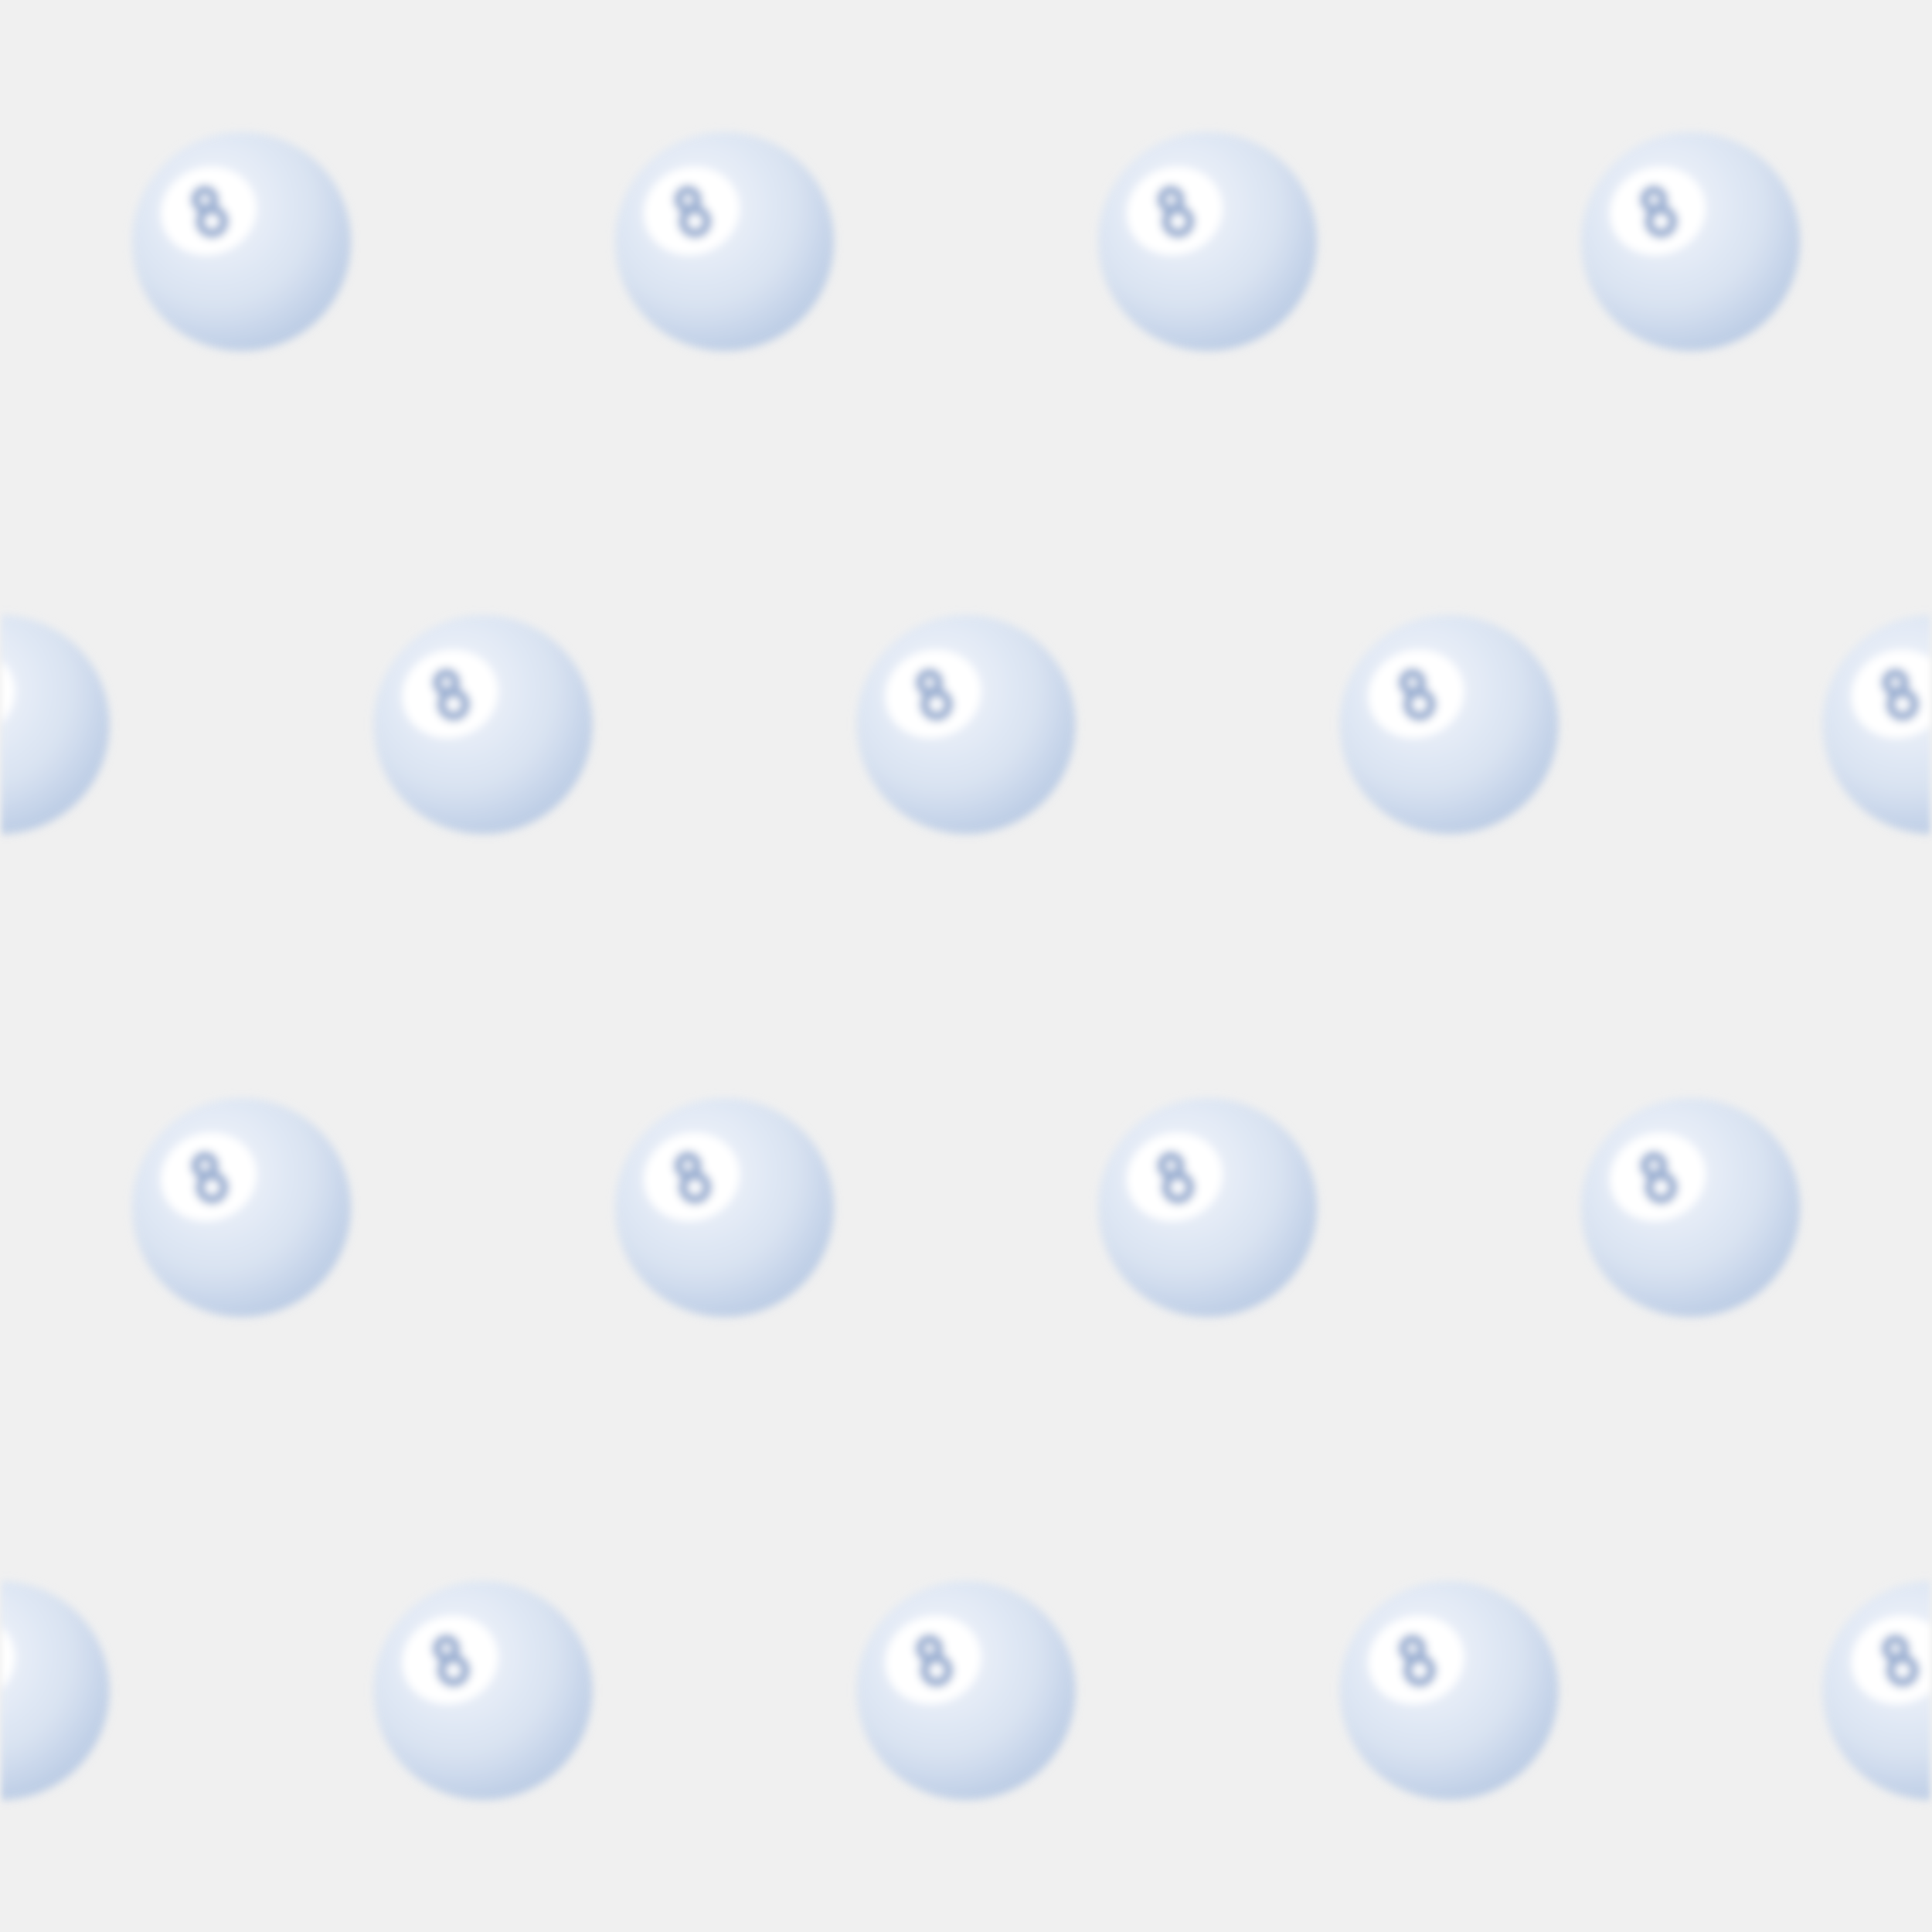
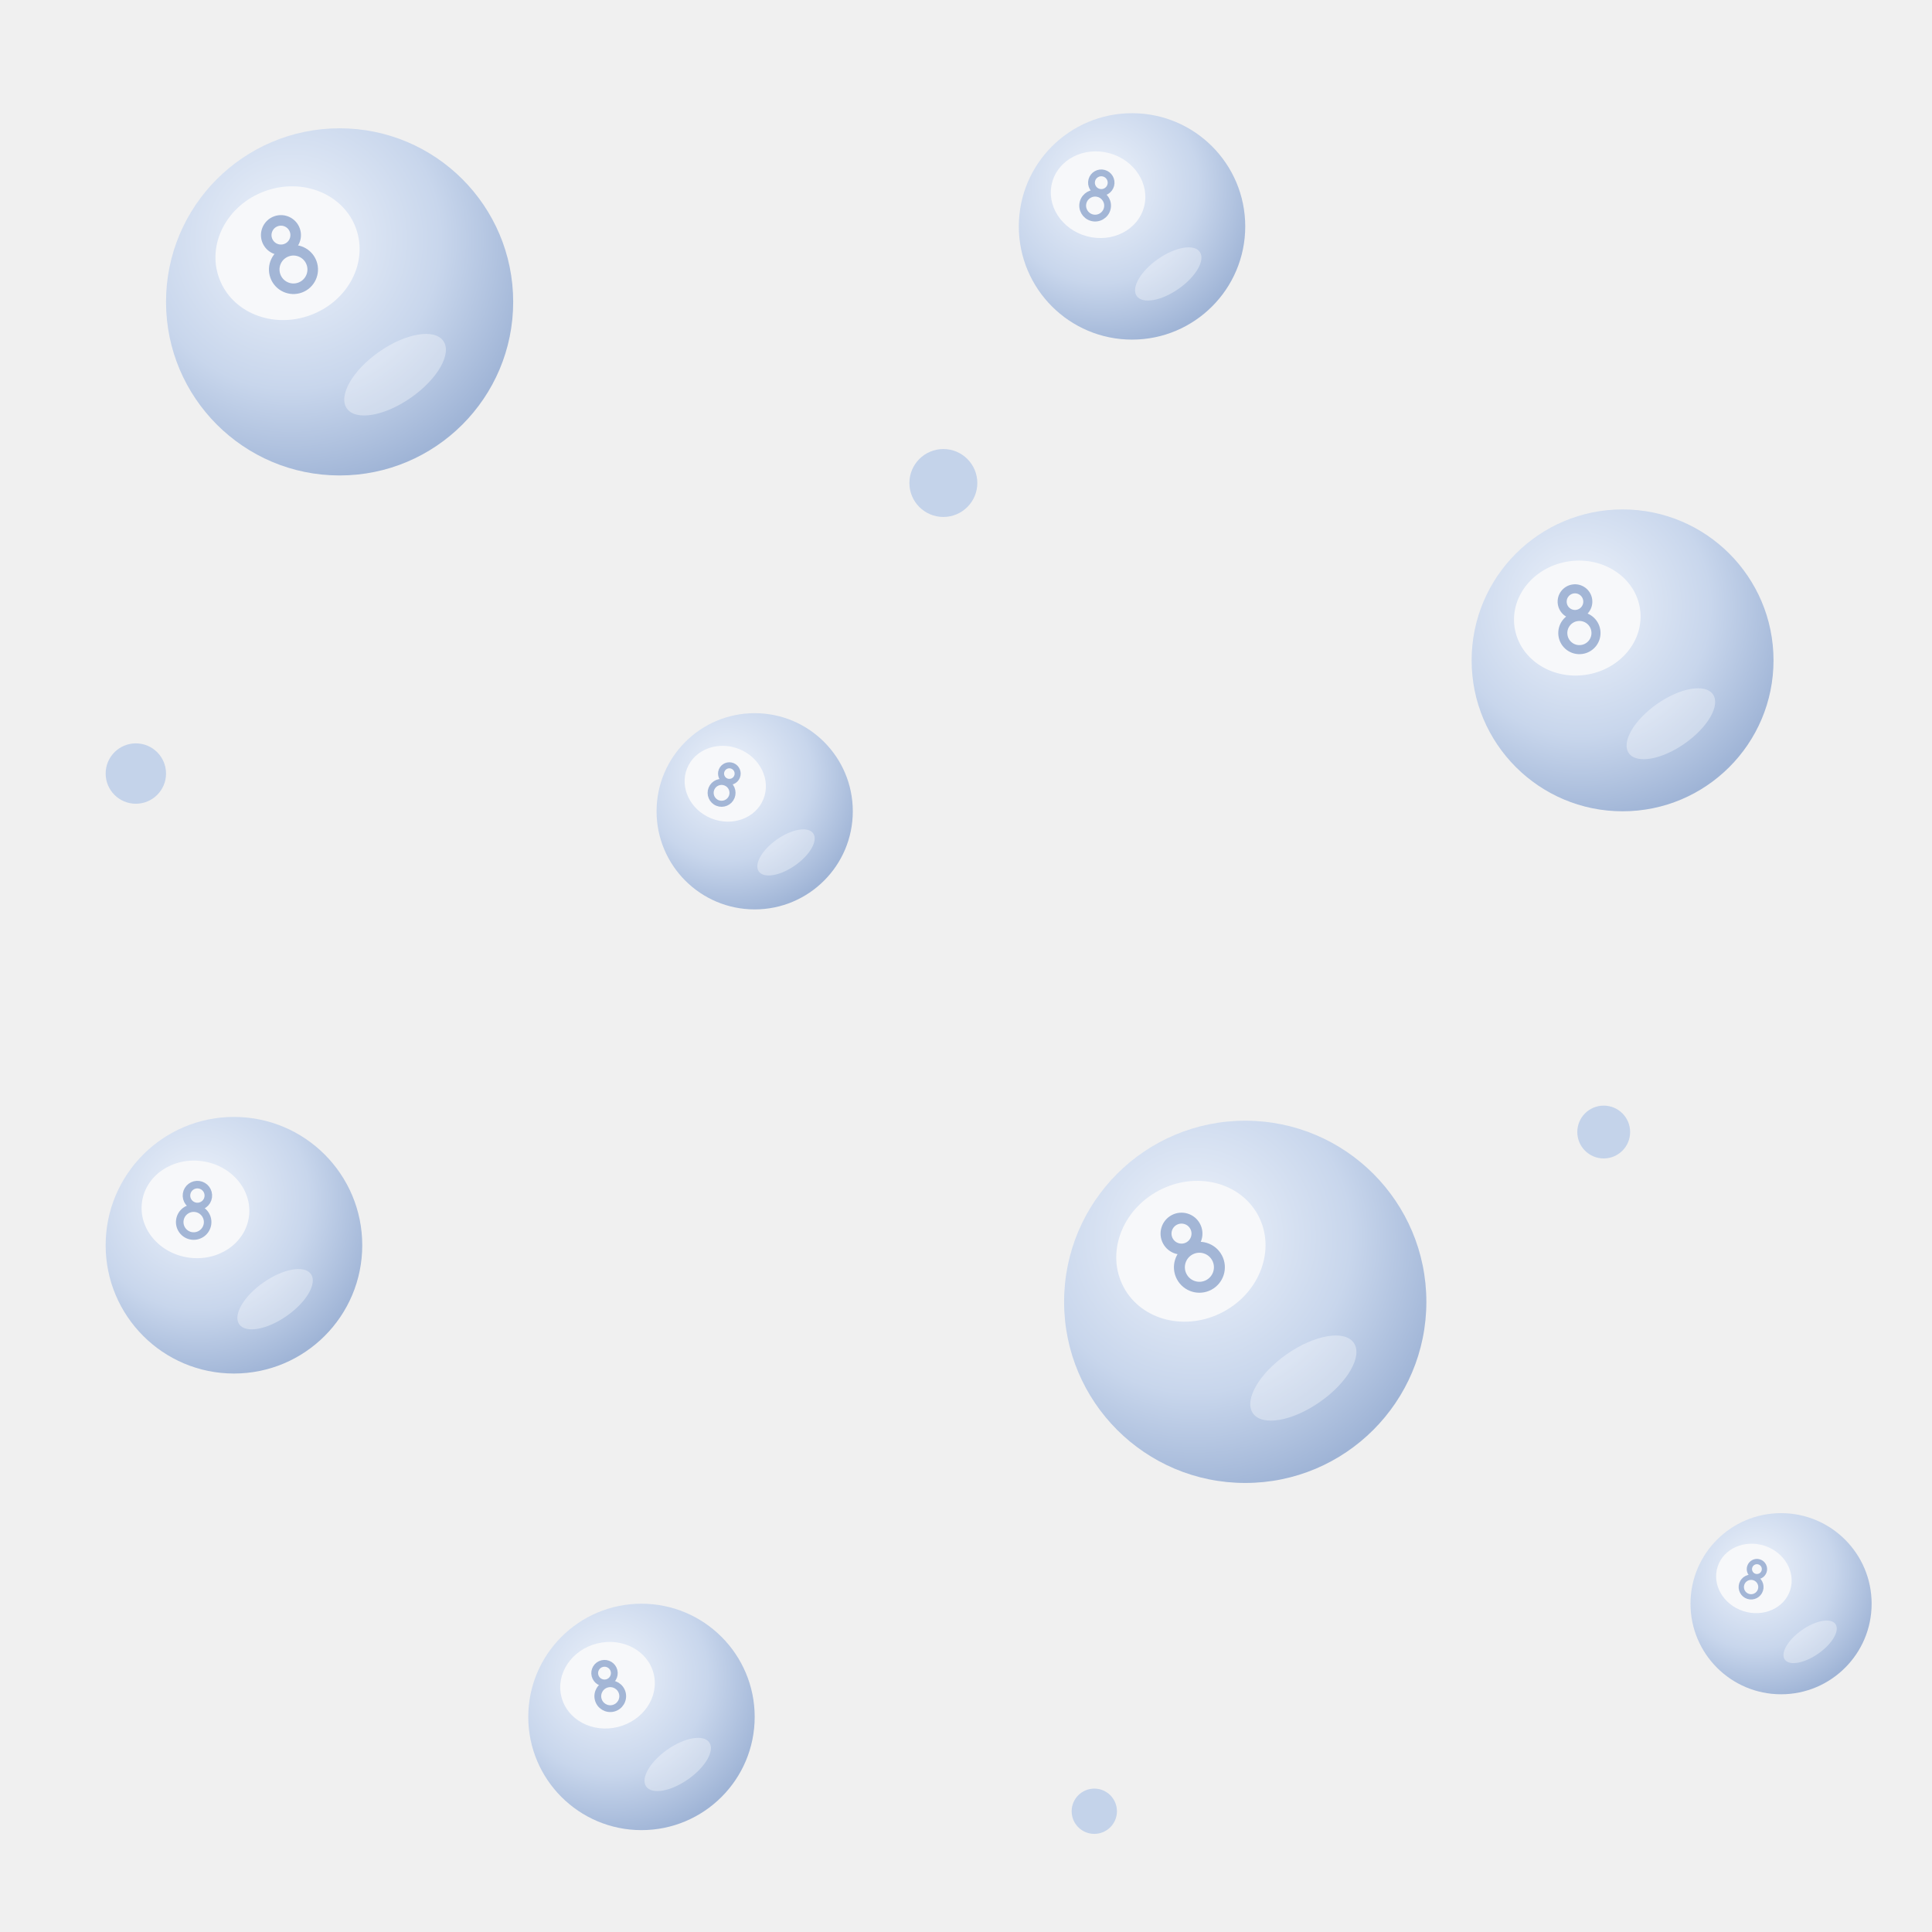
<svg xmlns="http://www.w3.org/2000/svg" width="512" height="512" viewBox="0 0 512 512">
-   <defs>
-     <radialGradient id="patternBall" cx="0.38" cy="0.34" r="0.7">
-       <stop offset="0" stop-color="#F3F6FC" />
-       <stop offset="0.65" stop-color="#D8E2F1" />
-       <stop offset="1" stop-color="#BACBE4" />
-     </radialGradient>
-     <filter id="soft" x="-5%" y="-5%" width="110%" height="110%">
-       <feGaussianBlur stdDeviation="1.1" />
-     </filter>
-   </defs>
-   <g filter="url(#soft)">
-     <circle cx="64.0" cy="64.0" r="29" fill="url(#patternBall)" />
-     <g transform="translate(55.3 55.9) rotate(-18)">
-       <ellipse rx="12.8" ry="11.6" fill="#FFFFFF" />
-       <circle cy="-3.2" r="2.5" fill="none" stroke="#9CB1D3" stroke-width="2.6" />
-       <circle cy="2.9" r="3.2" fill="none" stroke="#9CB1D3" stroke-width="2.6" />
-     </g>
-     <circle cx="192.0" cy="64.0" r="29" fill="url(#patternBall)" />
-     <g transform="translate(183.3 55.9) rotate(-18)">
-       <ellipse rx="12.8" ry="11.6" fill="#FFFFFF" />
-       <circle cy="-3.2" r="2.5" fill="none" stroke="#9CB1D3" stroke-width="2.6" />
-       <circle cy="2.9" r="3.2" fill="none" stroke="#9CB1D3" stroke-width="2.6" />
-     </g>
-     <circle cx="320.0" cy="64.0" r="29" fill="url(#patternBall)" />
-     <g transform="translate(311.3 55.9) rotate(-18)">
-       <ellipse rx="12.8" ry="11.6" fill="#FFFFFF" />
-       <circle cy="-3.2" r="2.5" fill="none" stroke="#9CB1D3" stroke-width="2.6" />
-       <circle cy="2.9" r="3.2" fill="none" stroke="#9CB1D3" stroke-width="2.6" />
-     </g>
-     <circle cx="448.0" cy="64.0" r="29" fill="url(#patternBall)" />
-     <g transform="translate(439.3 55.9) rotate(-18)">
-       <ellipse rx="12.8" ry="11.6" fill="#FFFFFF" />
-       <circle cy="-3.2" r="2.5" fill="none" stroke="#9CB1D3" stroke-width="2.6" />
-       <circle cy="2.9" r="3.2" fill="none" stroke="#9CB1D3" stroke-width="2.6" />
-     </g>
-     <circle cx="128.0" cy="192.0" r="29" fill="url(#patternBall)" />
-     <g transform="translate(119.3 183.9) rotate(-18)">
-       <ellipse rx="12.8" ry="11.6" fill="#FFFFFF" />
-       <circle cy="-3.2" r="2.5" fill="none" stroke="#9CB1D3" stroke-width="2.6" />
-       <circle cy="2.9" r="3.2" fill="none" stroke="#9CB1D3" stroke-width="2.6" />
-     </g>
-     <circle cx="256.0" cy="192.0" r="29" fill="url(#patternBall)" />
-     <g transform="translate(247.3 183.9) rotate(-18)">
-       <ellipse rx="12.8" ry="11.6" fill="#FFFFFF" />
-       <circle cy="-3.2" r="2.5" fill="none" stroke="#9CB1D3" stroke-width="2.6" />
-       <circle cy="2.9" r="3.2" fill="none" stroke="#9CB1D3" stroke-width="2.6" />
-     </g>
-     <circle cx="384.0" cy="192.0" r="29" fill="url(#patternBall)" />
-     <g transform="translate(375.3 183.9) rotate(-18)">
-       <ellipse rx="12.8" ry="11.6" fill="#FFFFFF" />
-       <circle cy="-3.2" r="2.5" fill="none" stroke="#9CB1D3" stroke-width="2.6" />
-       <circle cy="2.9" r="3.2" fill="none" stroke="#9CB1D3" stroke-width="2.6" />
-     </g>
-     <circle cx="0.0" cy="192.0" r="29" fill="url(#patternBall)" />
-     <g transform="translate(-8.7 183.9) rotate(-18)">
-       <ellipse rx="12.8" ry="11.6" fill="#FFFFFF" />
-       <circle cy="-3.2" r="2.5" fill="none" stroke="#9CB1D3" stroke-width="2.6" />
-       <circle cy="2.9" r="3.2" fill="none" stroke="#9CB1D3" stroke-width="2.6" />
-     </g>
-     <circle cx="512.0" cy="192.0" r="29" fill="url(#patternBall)" />
-     <g transform="translate(503.3 183.9) rotate(-18)">
-       <ellipse rx="12.8" ry="11.6" fill="#FFFFFF" />
-       <circle cy="-3.2" r="2.5" fill="none" stroke="#9CB1D3" stroke-width="2.6" />
-       <circle cy="2.9" r="3.2" fill="none" stroke="#9CB1D3" stroke-width="2.6" />
-     </g>
-     <circle cx="64.0" cy="320.0" r="29" fill="url(#patternBall)" />
-     <g transform="translate(55.3 311.9) rotate(-18)">
-       <ellipse rx="12.8" ry="11.6" fill="#FFFFFF" />
-       <circle cy="-3.2" r="2.5" fill="none" stroke="#9CB1D3" stroke-width="2.6" />
-       <circle cy="2.9" r="3.2" fill="none" stroke="#9CB1D3" stroke-width="2.6" />
-     </g>
-     <circle cx="192.0" cy="320.0" r="29" fill="url(#patternBall)" />
-     <g transform="translate(183.3 311.9) rotate(-18)">
-       <ellipse rx="12.8" ry="11.6" fill="#FFFFFF" />
-       <circle cy="-3.2" r="2.5" fill="none" stroke="#9CB1D3" stroke-width="2.6" />
-       <circle cy="2.9" r="3.2" fill="none" stroke="#9CB1D3" stroke-width="2.6" />
-     </g>
-     <circle cx="320.0" cy="320.0" r="29" fill="url(#patternBall)" />
-     <g transform="translate(311.3 311.9) rotate(-18)">
-       <ellipse rx="12.8" ry="11.6" fill="#FFFFFF" />
-       <circle cy="-3.2" r="2.5" fill="none" stroke="#9CB1D3" stroke-width="2.6" />
-       <circle cy="2.9" r="3.2" fill="none" stroke="#9CB1D3" stroke-width="2.6" />
-     </g>
-     <circle cx="448.0" cy="320.0" r="29" fill="url(#patternBall)" />
-     <g transform="translate(439.3 311.9) rotate(-18)">
-       <ellipse rx="12.8" ry="11.6" fill="#FFFFFF" />
-       <circle cy="-3.2" r="2.5" fill="none" stroke="#9CB1D3" stroke-width="2.6" />
-       <circle cy="2.9" r="3.2" fill="none" stroke="#9CB1D3" stroke-width="2.6" />
-     </g>
-     <circle cx="128.0" cy="448.0" r="29" fill="url(#patternBall)" />
-     <g transform="translate(119.3 439.9) rotate(-18)">
-       <ellipse rx="12.8" ry="11.6" fill="#FFFFFF" />
-       <circle cy="-3.2" r="2.5" fill="none" stroke="#9CB1D3" stroke-width="2.6" />
-       <circle cy="2.9" r="3.2" fill="none" stroke="#9CB1D3" stroke-width="2.6" />
-     </g>
-     <circle cx="256.0" cy="448.0" r="29" fill="url(#patternBall)" />
-     <g transform="translate(247.3 439.9) rotate(-18)">
-       <ellipse rx="12.8" ry="11.6" fill="#FFFFFF" />
-       <circle cy="-3.2" r="2.5" fill="none" stroke="#9CB1D3" stroke-width="2.6" />
-       <circle cy="2.9" r="3.2" fill="none" stroke="#9CB1D3" stroke-width="2.6" />
-     </g>
-     <circle cx="384.0" cy="448.0" r="29" fill="url(#patternBall)" />
-     <g transform="translate(375.3 439.9) rotate(-18)">
-       <ellipse rx="12.8" ry="11.6" fill="#FFFFFF" />
-       <circle cy="-3.2" r="2.5" fill="none" stroke="#9CB1D3" stroke-width="2.6" />
-       <circle cy="2.9" r="3.2" fill="none" stroke="#9CB1D3" stroke-width="2.6" />
-     </g>
-     <circle cx="0.0" cy="448.0" r="29" fill="url(#patternBall)" />
-     <g transform="translate(-8.7 439.9) rotate(-18)">
-       <ellipse rx="12.8" ry="11.6" fill="#FFFFFF" />
-       <circle cy="-3.2" r="2.5" fill="none" stroke="#9CB1D3" stroke-width="2.6" />
-       <circle cy="2.9" r="3.2" fill="none" stroke="#9CB1D3" stroke-width="2.6" />
-     </g>
-     <circle cx="512.0" cy="448.0" r="29" fill="url(#patternBall)" />
-     <g transform="translate(503.3 439.9) rotate(-18)">
-       <ellipse rx="12.8" ry="11.6" fill="#FFFFFF" />
-       <circle cy="-3.2" r="2.5" fill="none" stroke="#9CB1D3" stroke-width="2.6" />
-       <circle cy="2.9" r="3.2" fill="none" stroke="#9CB1D3" stroke-width="2.6" />
-     </g>
+   <radialGradient id="pb0" cx="0.36" cy="0.32" r="0.72">
+     <stop offset="0" stop-color="#EEF3FB" />
+     <stop offset="0.6" stop-color="#C8D6EC" />
+     <stop offset="1" stop-color="#9FB4D6" />
+   </radialGradient>
+   <circle cx="90" cy="80" r="46" fill="url(#pb0)" />
+   <g transform="translate(76.2 67.1) rotate(-20)">
+     <ellipse rx="19.3" ry="17.5" fill="#F7F8FA" />
+     <circle cy="-5.1" r="3.9" fill="none" stroke="#A3B6D6" stroke-width="2.8" />
+     <circle cy="4.6" r="5.1" fill="none" stroke="#A3B6D6" stroke-width="2.8" />
  </g>
+   <ellipse cx="104.7" cy="99.3" rx="15.6" ry="7.4" fill="#FFFFFF" opacity="0.35" transform="rotate(-35 104.7 99.3)" />
+   <radialGradient id="pb1" cx="0.36" cy="0.32" r="0.72">
+     <stop offset="0" stop-color="#EEF3FB" />
+     <stop offset="0.6" stop-color="#C8D6EC" />
+     <stop offset="1" stop-color="#9FB4D6" />
+   </radialGradient>
+   <circle cx="300" cy="60" r="30" fill="url(#pb1)" />
+   <g transform="translate(291.0 51.6) rotate(15)">
+     <ellipse rx="12.6" ry="11.4" fill="#F7F8FA" />
+     <circle cy="-3.3" r="2.6" fill="none" stroke="#A3B6D6" stroke-width="1.8" />
+     <circle cy="3.0" r="3.3" fill="none" stroke="#A3B6D6" stroke-width="1.8" />
+   </g>
+   <ellipse cx="309.6" cy="72.6" rx="10.2" ry="4.8" fill="#FFFFFF" opacity="0.35" transform="rotate(-35 309.6 72.6)" />
+   <radialGradient id="pb2" cx="0.36" cy="0.32" r="0.72">
+     <stop offset="0" stop-color="#EEF3FB" />
+     <stop offset="0.6" stop-color="#C8D6EC" />
+     <stop offset="1" stop-color="#9FB4D6" />
+   </radialGradient>
+   <circle cx="430" cy="175" r="40" fill="url(#pb2)" />
+   <g transform="translate(418.0 163.8) rotate(-8)">
+     <ellipse rx="16.8" ry="15.2" fill="#F7F8FA" />
+     <circle cy="-4.4" r="3.4" fill="none" stroke="#A3B6D6" stroke-width="2.4" />
+     <circle cy="4.0" r="4.4" fill="none" stroke="#A3B6D6" stroke-width="2.4" />
+   </g>
+   <ellipse cx="442.8" cy="191.8" rx="13.6" ry="6.4" fill="#FFFFFF" opacity="0.35" transform="rotate(-35 442.8 191.8)" />
+   <radialGradient id="pb3" cx="0.36" cy="0.32" r="0.72">
+     <stop offset="0" stop-color="#EEF3FB" />
+     <stop offset="0.6" stop-color="#C8D6EC" />
+     <stop offset="1" stop-color="#9FB4D6" />
+   </radialGradient>
+   <circle cx="200" cy="215" r="26" fill="url(#pb3)" />
+   <g transform="translate(192.2 207.7) rotate(22)">
+     <ellipse rx="10.9" ry="9.9" fill="#F7F8FA" />
+     <circle cy="-2.9" r="2.2" fill="none" stroke="#A3B6D6" stroke-width="1.6" />
+     <circle cy="2.6" r="2.9" fill="none" stroke="#A3B6D6" stroke-width="1.6" />
+   </g>
+   <ellipse cx="208.3" cy="225.9" rx="8.8" ry="4.2" fill="#FFFFFF" opacity="0.35" transform="rotate(-35 208.3 225.9)" />
+   <radialGradient id="pb4" cx="0.36" cy="0.32" r="0.72">
+     <stop offset="0" stop-color="#EEF3FB" />
+     <stop offset="0.6" stop-color="#C8D6EC" />
+     <stop offset="1" stop-color="#9FB4D6" />
+   </radialGradient>
+   <circle cx="62" cy="330" r="34" fill="url(#pb4)" />
+   <g transform="translate(51.8 320.5) rotate(8)">
+     <ellipse rx="14.3" ry="12.9" fill="#F7F8FA" />
+     <circle cy="-3.7" r="2.9" fill="none" stroke="#A3B6D6" stroke-width="2.0" />
+     <circle cy="3.4" r="3.7" fill="none" stroke="#A3B6D6" stroke-width="2.0" />
+   </g>
+   <ellipse cx="72.9" cy="344.3" rx="11.6" ry="5.4" fill="#FFFFFF" opacity="0.35" transform="rotate(-35 72.9 344.3)" />
+   <radialGradient id="pb5" cx="0.36" cy="0.32" r="0.72">
+     <stop offset="0" stop-color="#EEF3FB" />
+     <stop offset="0.6" stop-color="#C8D6EC" />
+     <stop offset="1" stop-color="#9FB4D6" />
+   </radialGradient>
+   <circle cx="330" cy="345" r="48" fill="url(#pb5)" />
+   <g transform="translate(315.6 331.6) rotate(-28)">
+     <ellipse rx="20.2" ry="18.2" fill="#F7F8FA" />
+     <circle cy="-5.3" r="4.1" fill="none" stroke="#A3B6D6" stroke-width="2.9" />
+     <circle cy="4.8" r="5.3" fill="none" stroke="#A3B6D6" stroke-width="2.9" />
+   </g>
+   <ellipse cx="345.4" cy="365.2" rx="16.3" ry="7.7" fill="#FFFFFF" opacity="0.35" transform="rotate(-35 345.4 365.2)" />
+   <radialGradient id="pb6" cx="0.36" cy="0.32" r="0.72">
+     <stop offset="0" stop-color="#EEF3FB" />
+     <stop offset="0.6" stop-color="#C8D6EC" />
+     <stop offset="1" stop-color="#9FB4D6" />
+   </radialGradient>
+   <circle cx="170" cy="455" r="30" fill="url(#pb6)" />
+   <g transform="translate(161.0 446.6) rotate(-14)">
+     <ellipse rx="12.6" ry="11.4" fill="#F7F8FA" />
+     <circle cy="-3.3" r="2.6" fill="none" stroke="#A3B6D6" stroke-width="1.8" />
+     <circle cy="3.0" r="3.3" fill="none" stroke="#A3B6D6" stroke-width="1.8" />
+   </g>
+   <ellipse cx="179.6" cy="467.6" rx="10.2" ry="4.8" fill="#FFFFFF" opacity="0.35" transform="rotate(-35 179.6 467.6)" />
+   <radialGradient id="pb7" cx="0.36" cy="0.32" r="0.72">
+     <stop offset="0" stop-color="#EEF3FB" />
+     <stop offset="0.6" stop-color="#C8D6EC" />
+     <stop offset="1" stop-color="#9FB4D6" />
+   </radialGradient>
+   <circle cx="472" cy="425" r="24" fill="url(#pb7)" />
+   <g transform="translate(464.8 418.3) rotate(18)">
+     <ellipse rx="10.1" ry="9.1" fill="#F7F8FA" />
+     <circle cy="-2.6" r="2.0" fill="none" stroke="#A3B6D6" stroke-width="1.4" />
+     <circle cy="2.4" r="2.6" fill="none" stroke="#A3B6D6" stroke-width="1.4" />
+   </g>
+   <ellipse cx="479.7" cy="435.1" rx="8.2" ry="3.8" fill="#FFFFFF" opacity="0.35" transform="rotate(-35 479.7 435.1)" />
+   <circle cx="250" cy="128" r="9" fill="#C4D3EA" />
+   <circle cx="425" cy="300" r="7" fill="#C4D3EA" />
+   <circle cx="36" cy="205" r="8" fill="#C4D3EA" />
+   <circle cx="290" cy="480" r="6" fill="#C4D3EA" />
</svg>
